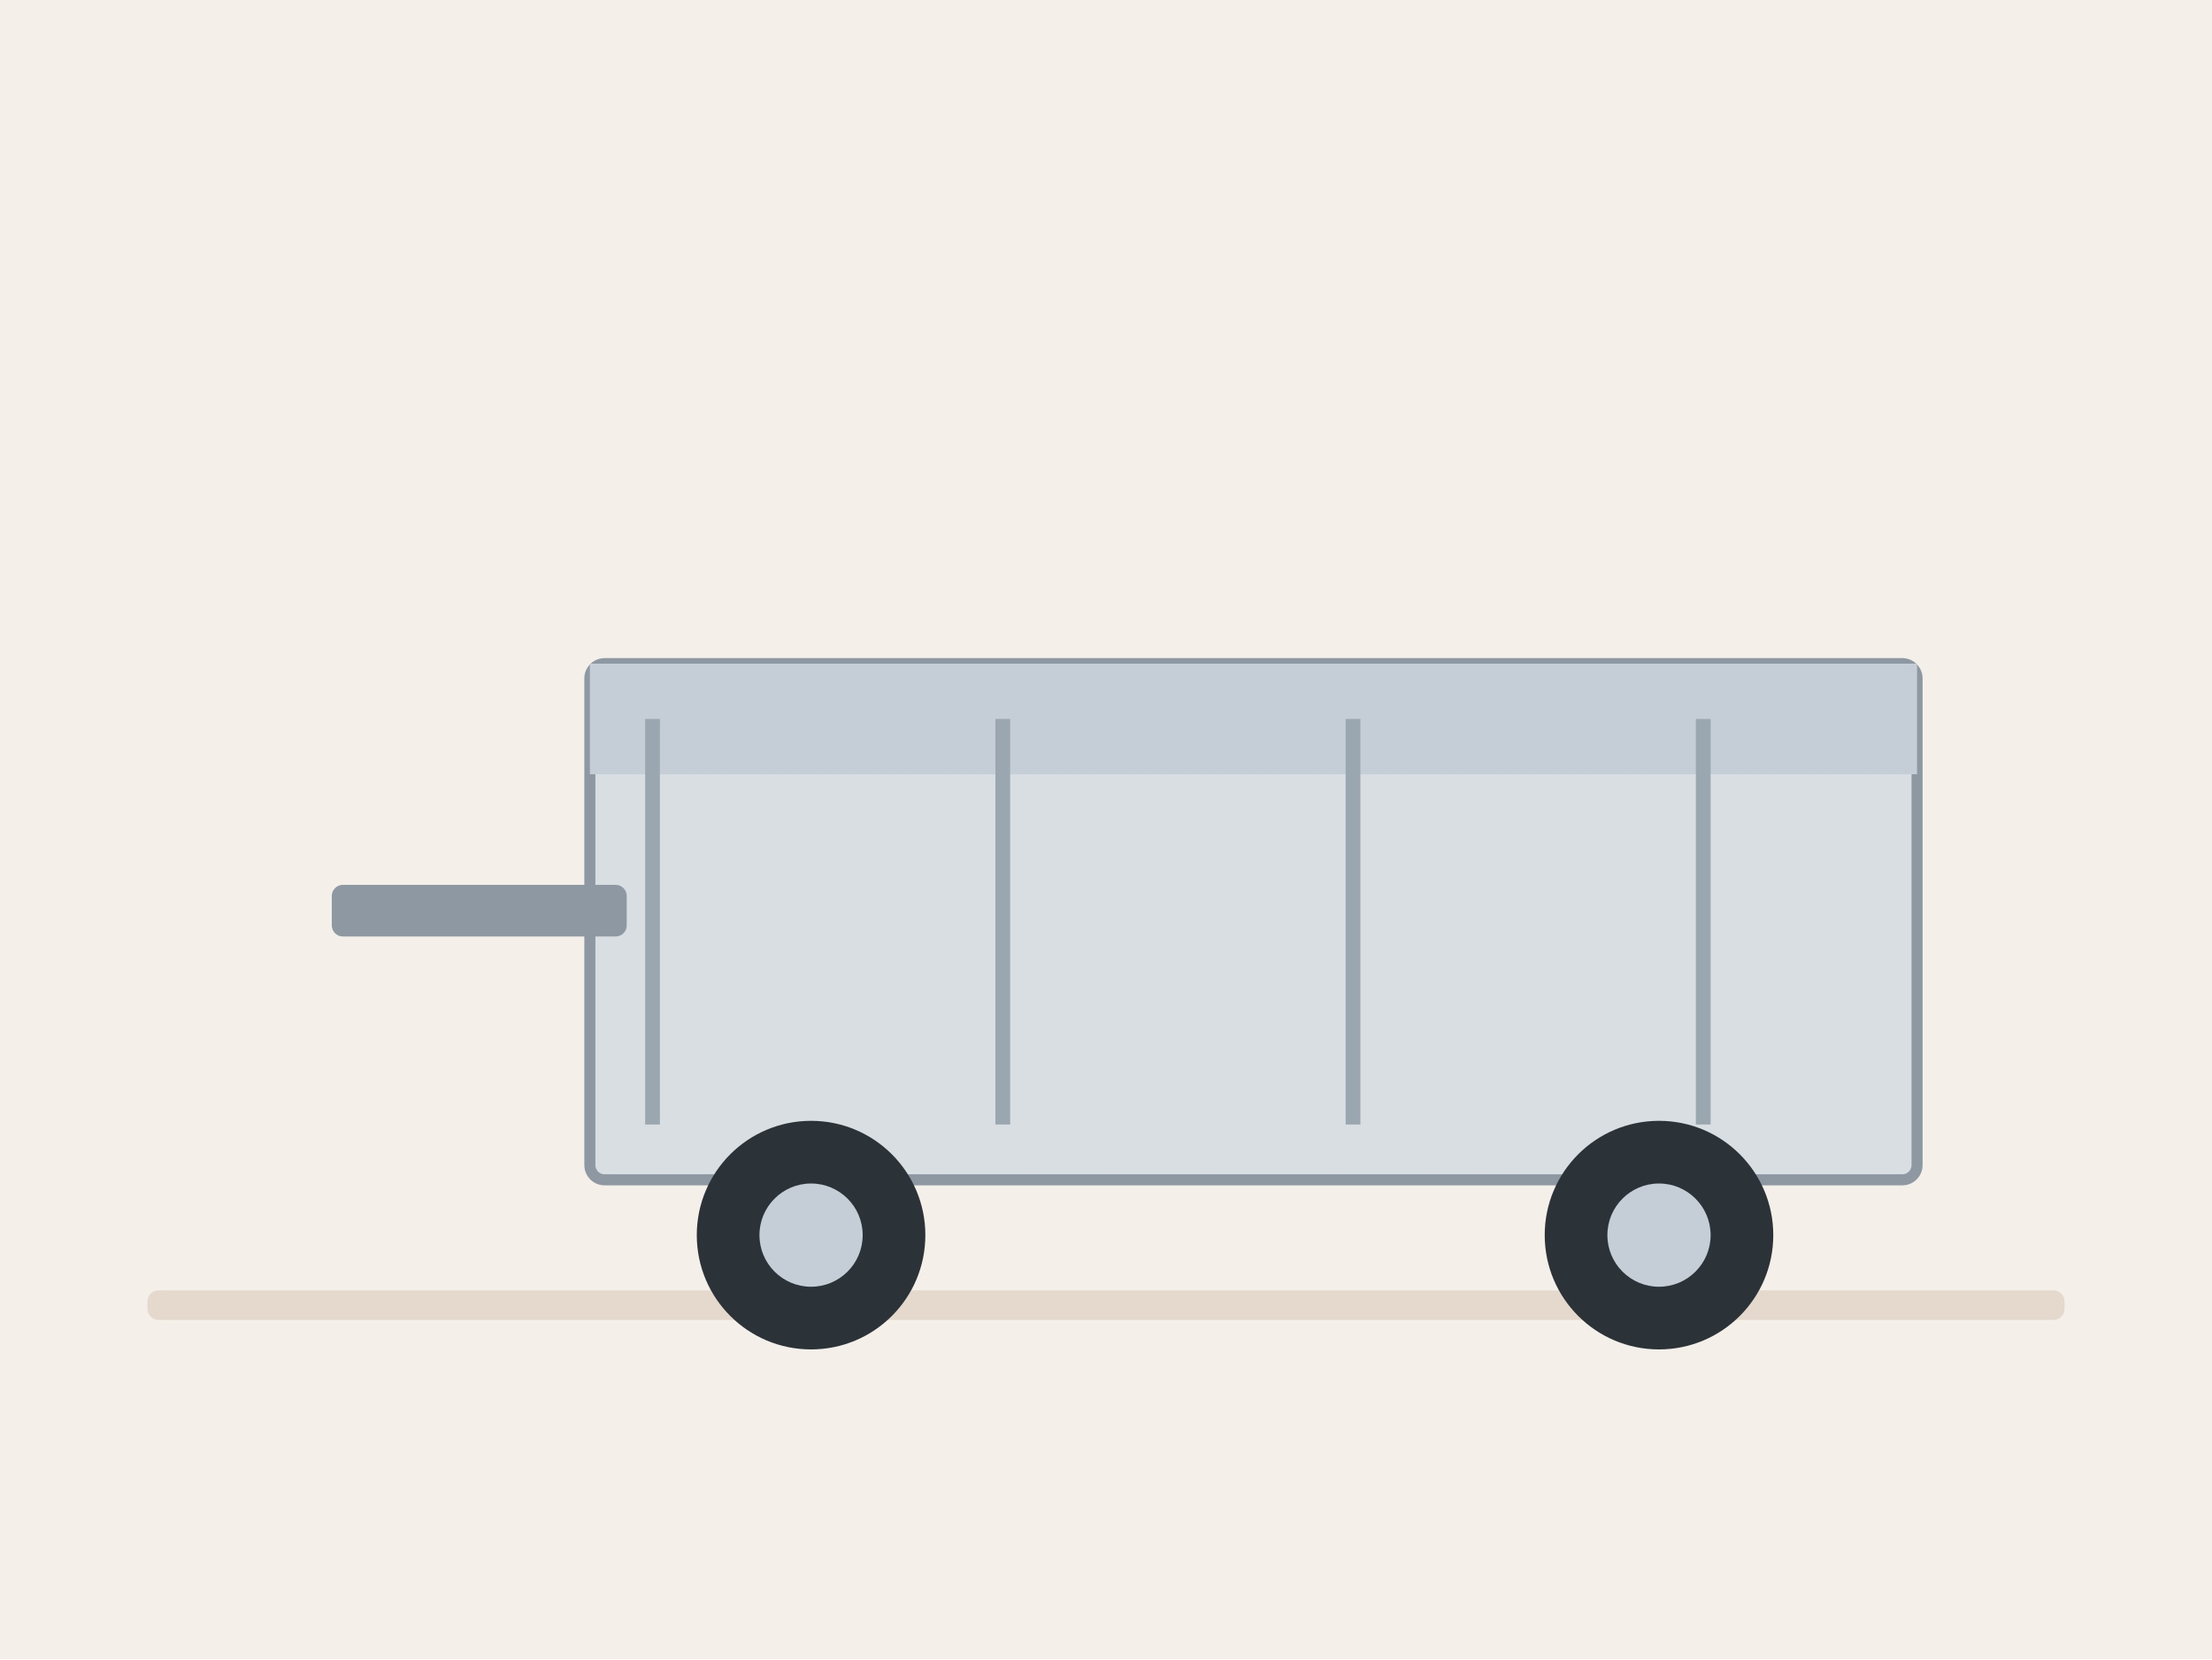
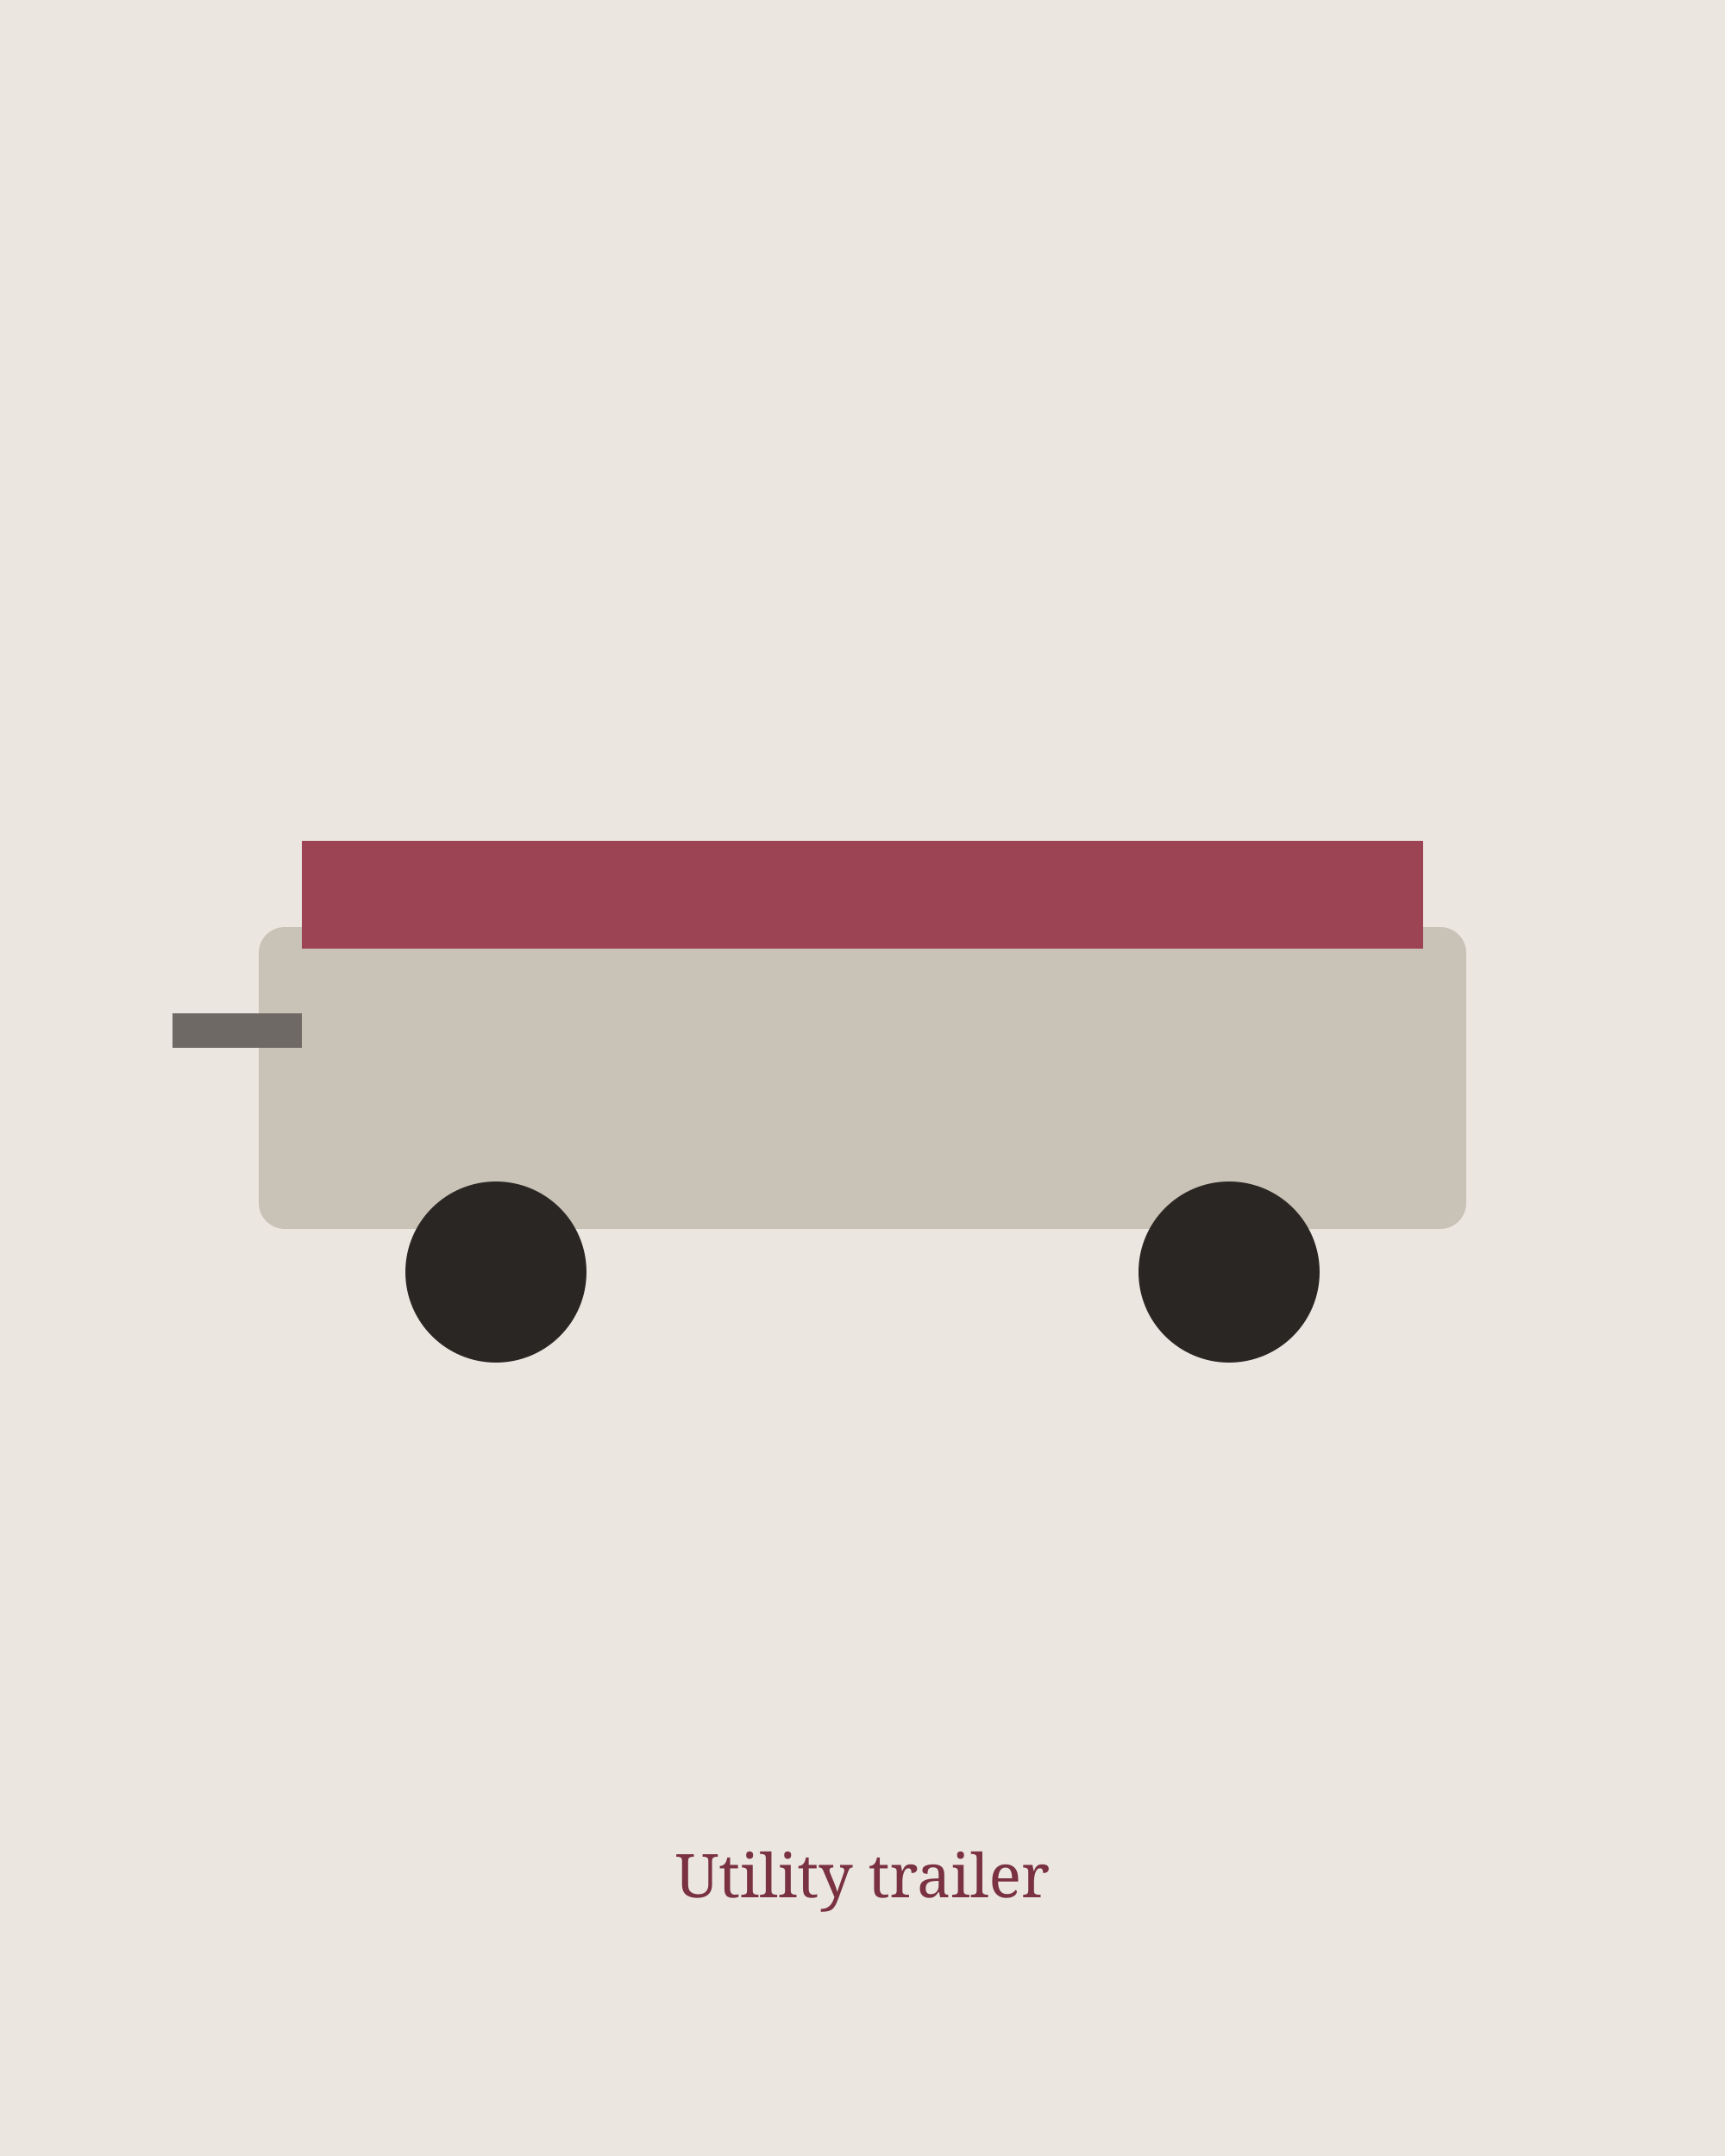
- <svg xmlns="http://www.w3.org/2000/svg" width="1200" height="900" viewBox="0 0 1200 900" role="img" aria-label="Open utility trailer">
-   <rect width="1200" height="900" fill="#f4efe8" />
-   <rect x="80" y="700" width="1040" height="16" rx="6" fill="#e4d9cc" />
-   <g transform="translate(140 280)">
-     <rect x="180" y="80" width="720" height="280" rx="8" fill="#d9dee3" stroke="#8d98a3" stroke-width="6" />
-     <path d="M180 80 H900 V140 H180 Z" fill="#c5ced6" />
-     <rect x="40" y="200" width="160" height="28" rx="6" fill="#8d98a3" />
-     <circle cx="300" cy="390" r="62" fill="#2c3338" />
-     <circle cx="300" cy="390" r="28" fill="#c5ced6" />
-     <circle cx="760" cy="390" r="62" fill="#2c3338" />
-     <circle cx="760" cy="390" r="28" fill="#c5ced6" />
-     <rect x="210" y="110" width="8" height="220" fill="#9aa6b0" />
-     <rect x="400" y="110" width="8" height="220" fill="#9aa6b0" />
-     <rect x="590" y="110" width="8" height="220" fill="#9aa6b0" />
-     <rect x="780" y="110" width="8" height="220" fill="#9aa6b0" />
-   </g>
+ <svg xmlns="http://www.w3.org/2000/svg" viewBox="0 0 800 1000" role="img">
+   <rect width="800" height="1000" fill="#EBE6E0" />
+   <rect x="120" y="430" width="560" height="140" rx="12" fill="#C9C2B6" />
+   <rect x="140" y="390" width="520" height="50" fill="#9C4454" />
+   <circle cx="230" cy="590" r="42" fill="#2A2623" />
+   <circle cx="570" cy="590" r="42" fill="#2A2623" />
+   <rect x="80" y="470" width="60" height="16" fill="#6E6964" />
+   <text x="400" y="880" text-anchor="middle" font-family="Georgia, serif" font-size="28" fill="#7A3140">Utility trailer</text>
</svg>
